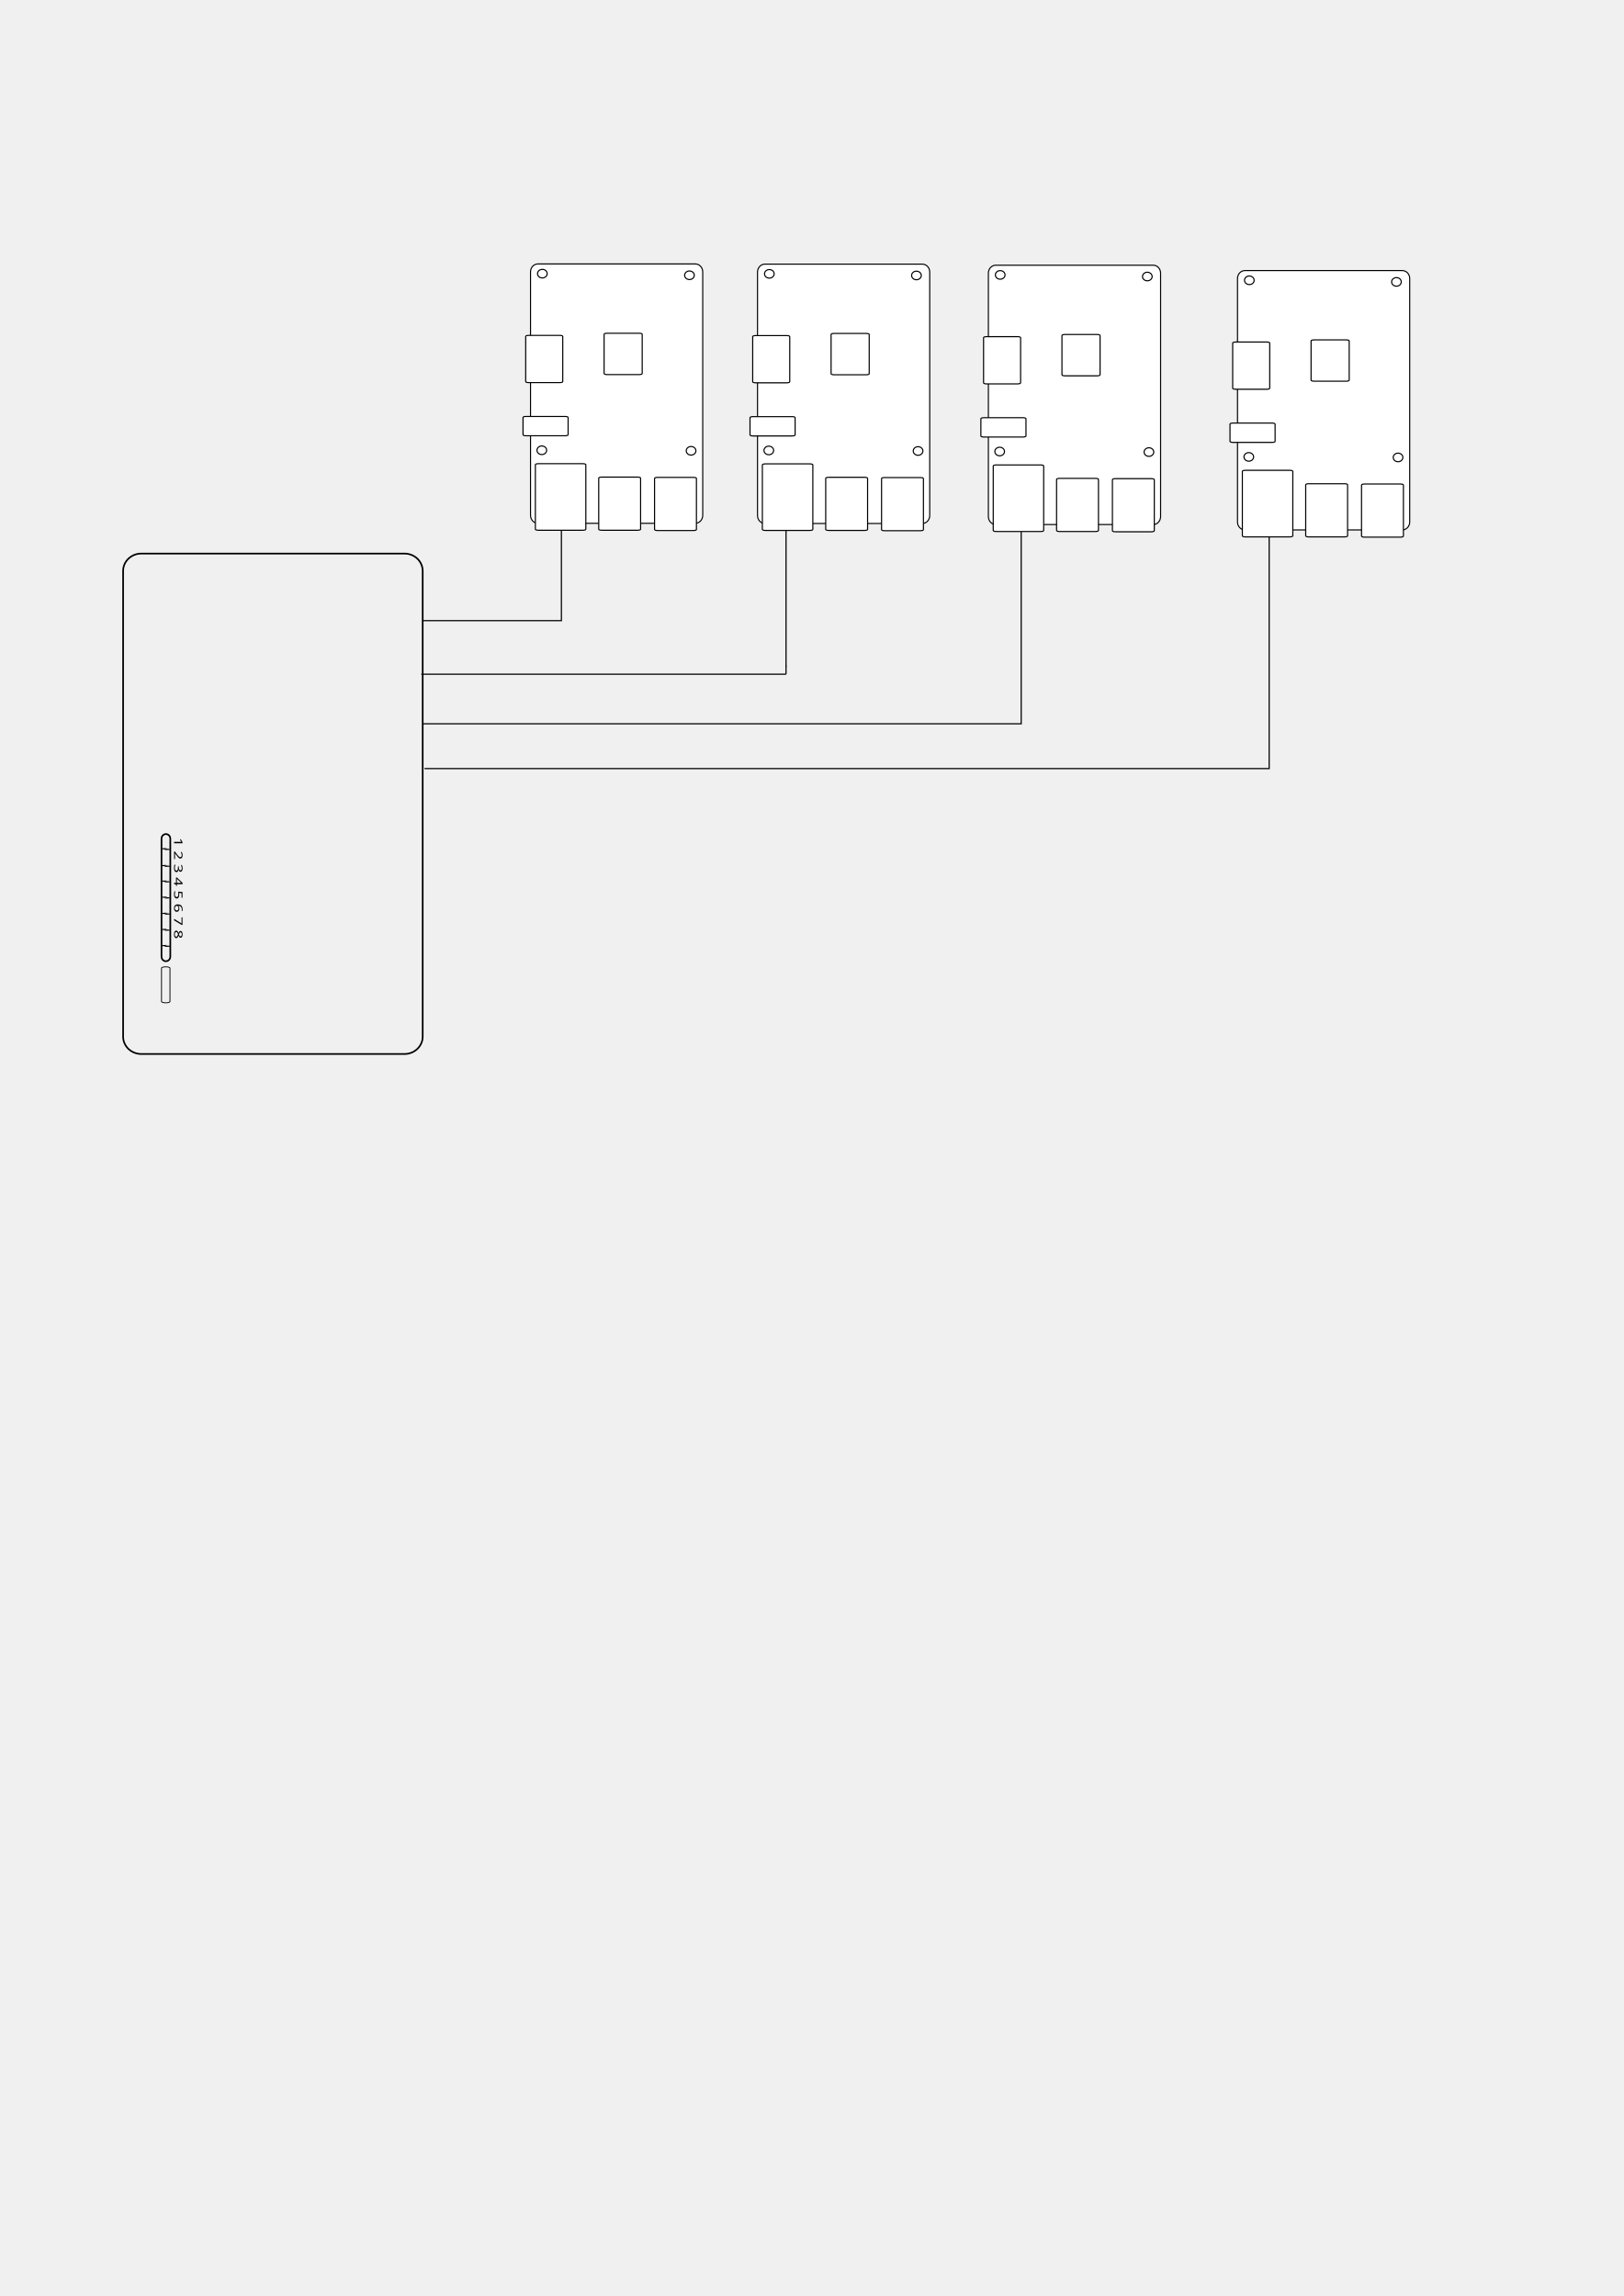
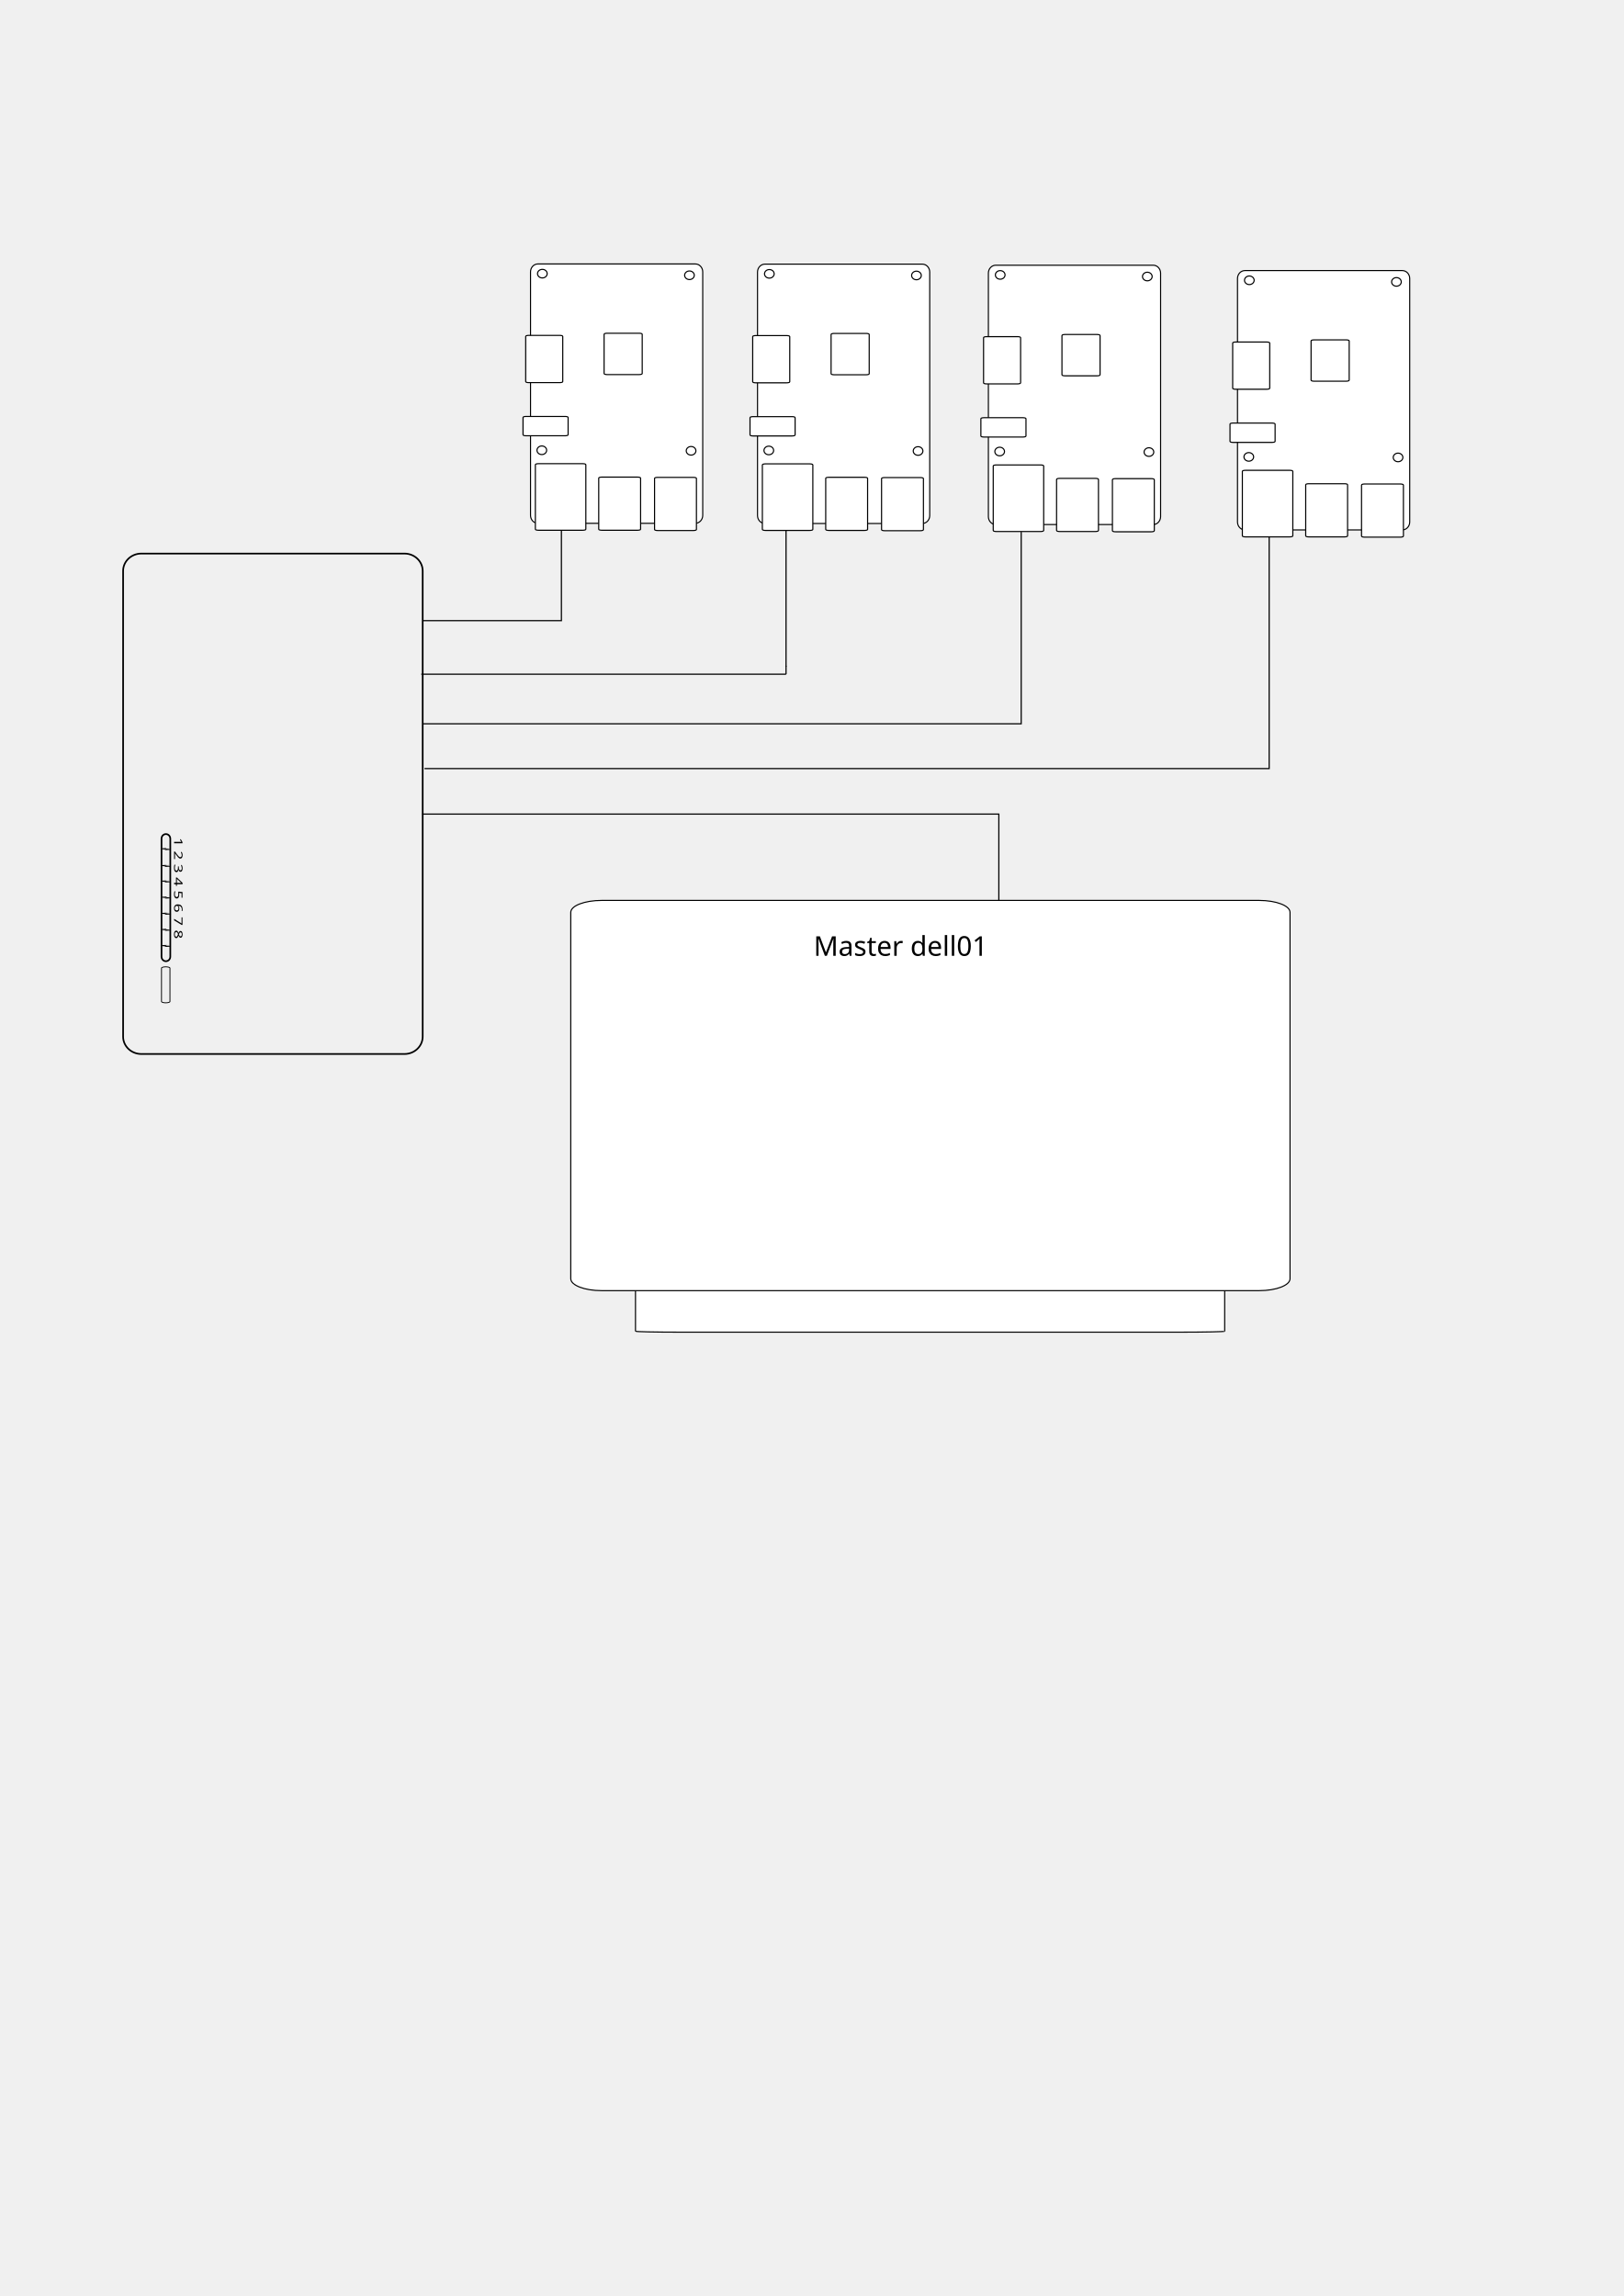
<svg xmlns="http://www.w3.org/2000/svg" width="210mm" height="297mm" viewBox="0 0 744.094 1052.362" id="svg2" version="1.1">
  <defs id="defs4">
    </defs>
  <g id="layer1">
+     <rect style="opacity:1;fill:#ffffff;fill-opacity:1;stroke:#000000;stroke-width:0.512;stroke-linejoin:miter;stroke-miterlimit:4;stroke-dasharray:none;stroke-opacity:1" id="rect4193-5-7" width="24.358" height="270.012" x="586.233" y="-561.241" rx="0.432" ry="19.984" transform="matrix(0,1,-1,0,0,0)" />
+     <path style="fill:none;fill-rule:evenodd;stroke:#000000;stroke-width:0.544;stroke-linecap:butt;stroke-linejoin:miter;stroke-miterlimit:4;stroke-dasharray:none;stroke-opacity:1" d="m 193.505,373.136 264.233,0 0,161.724" id="path4502-6" />
    <g id="g4224" transform="matrix(0,0.1217858,-0.1217858,0,322.3279,140.9278)">
      <rect rx="29.813" ry="27.825" y="2.371" x="-163.782" height="647.984" width="975.978" id="rect3347" style="opacity:1;fill:#ffffff;fill-opacity:1;fill-rule:evenodd;stroke:#000000;stroke-width:4.132;stroke-linecap:butt;stroke-linejoin:round;stroke-miterlimit:4;stroke-dasharray:none;stroke-opacity:1" />
      <ellipse ry="18.183" rx="16.162" cy="605.875" cx="-127.279" id="path4153" style="opacity:1;fill:none;stroke:#000000;stroke-width:4.2;stroke-linejoin:round;stroke-miterlimit:4;stroke-dasharray:none;stroke-opacity:1" />
      <ellipse ry="18.183" rx="16.162" cy="52.311" cx="-121.218" id="path4153-0" style="opacity:1;fill:none;stroke:#000000;stroke-width:4.2;stroke-linejoin:round;stroke-miterlimit:4;stroke-dasharray:none;stroke-opacity:1" />
      <ellipse ry="18.183" rx="16.162" cy="46.25" cx="539.421" id="path4153-3" style="opacity:1;fill:none;stroke:#000000;stroke-width:4.2;stroke-linejoin:round;stroke-miterlimit:4;stroke-dasharray:none;stroke-opacity:1" />
      <ellipse ry="18.183" rx="16.162" cy="607.895" cx="537.401" id="path4153-7" style="opacity:1;fill:none;stroke:#000000;stroke-width:4.2;stroke-linejoin:round;stroke-miterlimit:4;stroke-dasharray:none;stroke-opacity:1" />
      <rect ry="11.663" rx="3.549" y="442.23" x="587.909" height="189.909" width="250.518" id="rect4191" style="opacity:1;fill:#ffffff;fill-opacity:1;stroke:#000000;stroke-width:4.2;stroke-linejoin:miter;stroke-miterlimit:4;stroke-dasharray:none;stroke-opacity:1" />
      <rect ry="11.663" rx="3.549" y="236.159" x="638.416" height="157.584" width="200.01" id="rect4193" style="opacity:1;fill:#ffffff;fill-opacity:1;stroke:#000000;stroke-width:4.2;stroke-linejoin:miter;stroke-miterlimit:4;stroke-dasharray:none;stroke-opacity:1" />
      <rect ry="11.663" rx="3.549" y="26.047" x="639.427" height="157.584" width="200.01" id="rect4193-5" style="opacity:1;fill:#ffffff;fill-opacity:1;stroke:#000000;stroke-width:4.2;stroke-linejoin:miter;stroke-miterlimit:4;stroke-dasharray:none;stroke-opacity:1" />
      <rect ry="11.663" rx="3.549" y="230.098" x="96.975" height="143.442" width="155.563" id="rect4210" style="opacity:1;fill:#ffffff;fill-opacity:1;stroke:#000000;stroke-width:4.2;stroke-linejoin:miter;stroke-miterlimit:4;stroke-dasharray:none;stroke-opacity:1" />
      <rect ry="11.663" rx="3.549" y="529.103" x="105.056" height="139.401" width="177.787" id="rect4212" style="opacity:1;fill:#ffffff;fill-opacity:1;stroke:#000000;stroke-width:4.2;stroke-linejoin:miter;stroke-miterlimit:4;stroke-dasharray:none;stroke-opacity:1" />
      <rect ry="11.663" rx="3.549" y="508.9" x="410.122" height="169.706" width="72.731" id="rect4214" style="opacity:1;fill:#ffffff;fill-opacity:1;stroke:#000000;stroke-width:4.2;stroke-linejoin:miter;stroke-miterlimit:4;stroke-dasharray:none;stroke-opacity:1" />
    </g>
    <g id="g4224-5" transform="matrix(0,0.1217858,-0.1217858,0,426.3536,141.0142)">
      <rect rx="29.813" ry="27.825" y="2.371" x="-163.782" height="647.984" width="975.978" id="rect3347-0" style="opacity:1;fill:#ffffff;fill-opacity:1;fill-rule:evenodd;stroke:#000000;stroke-width:4.132;stroke-linecap:butt;stroke-linejoin:round;stroke-miterlimit:4;stroke-dasharray:none;stroke-opacity:1" />
      <ellipse ry="18.183" rx="16.162" cy="605.875" cx="-127.279" id="path4153-00" style="opacity:1;fill:none;stroke:#000000;stroke-width:4.2;stroke-linejoin:round;stroke-miterlimit:4;stroke-dasharray:none;stroke-opacity:1" />
      <ellipse ry="18.183" rx="16.162" cy="52.311" cx="-121.218" id="path4153-0-2" style="opacity:1;fill:none;stroke:#000000;stroke-width:4.2;stroke-linejoin:round;stroke-miterlimit:4;stroke-dasharray:none;stroke-opacity:1" />
      <ellipse ry="18.183" rx="16.162" cy="46.25" cx="539.421" id="path4153-3-7" style="opacity:1;fill:none;stroke:#000000;stroke-width:4.2;stroke-linejoin:round;stroke-miterlimit:4;stroke-dasharray:none;stroke-opacity:1" />
      <ellipse ry="18.183" rx="16.162" cy="607.895" cx="537.401" id="path4153-7-3" style="opacity:1;fill:none;stroke:#000000;stroke-width:4.2;stroke-linejoin:round;stroke-miterlimit:4;stroke-dasharray:none;stroke-opacity:1" />
      <rect ry="11.663" rx="3.549" y="442.23" x="587.909" height="189.909" width="250.518" id="rect4191-8" style="opacity:1;fill:#ffffff;fill-opacity:1;stroke:#000000;stroke-width:4.2;stroke-linejoin:miter;stroke-miterlimit:4;stroke-dasharray:none;stroke-opacity:1" />
      <rect ry="11.663" rx="3.549" y="236.159" x="638.416" height="157.584" width="200.01" id="rect4193-7" style="opacity:1;fill:#ffffff;fill-opacity:1;stroke:#000000;stroke-width:4.2;stroke-linejoin:miter;stroke-miterlimit:4;stroke-dasharray:none;stroke-opacity:1" />
      <rect ry="11.663" rx="3.549" y="26.047" x="639.427" height="157.584" width="200.01" id="rect4193-5-5" style="opacity:1;fill:#ffffff;fill-opacity:1;stroke:#000000;stroke-width:4.2;stroke-linejoin:miter;stroke-miterlimit:4;stroke-dasharray:none;stroke-opacity:1" />
      <rect ry="11.663" rx="3.549" y="230.098" x="96.975" height="143.442" width="155.563" id="rect4210-4" style="opacity:1;fill:#ffffff;fill-opacity:1;stroke:#000000;stroke-width:4.2;stroke-linejoin:miter;stroke-miterlimit:4;stroke-dasharray:none;stroke-opacity:1" />
      <rect ry="11.663" rx="3.549" y="529.103" x="105.056" height="139.401" width="177.787" id="rect4212-4" style="opacity:1;fill:#ffffff;fill-opacity:1;stroke:#000000;stroke-width:4.2;stroke-linejoin:miter;stroke-miterlimit:4;stroke-dasharray:none;stroke-opacity:1" />
      <rect ry="11.663" rx="3.549" y="508.9" x="410.122" height="169.706" width="72.731" id="rect4214-2" style="opacity:1;fill:#ffffff;fill-opacity:1;stroke:#000000;stroke-width:4.2;stroke-linejoin:miter;stroke-miterlimit:4;stroke-dasharray:none;stroke-opacity:1" />
    </g>
    <g id="g4224-1" transform="matrix(0,0.1217858,-0.1217858,0,532.1527,141.5063)">
      <rect rx="29.813" ry="27.825" y="2.371" x="-163.782" height="647.984" width="975.978" id="rect3347-6" style="opacity:1;fill:#ffffff;fill-opacity:1;fill-rule:evenodd;stroke:#000000;stroke-width:4.132;stroke-linecap:butt;stroke-linejoin:round;stroke-miterlimit:4;stroke-dasharray:none;stroke-opacity:1" />
      <ellipse ry="18.183" rx="16.162" cy="605.875" cx="-127.279" id="path4153-33" style="opacity:1;fill:none;stroke:#000000;stroke-width:4.2;stroke-linejoin:round;stroke-miterlimit:4;stroke-dasharray:none;stroke-opacity:1" />
      <ellipse ry="18.183" rx="16.162" cy="52.311" cx="-121.218" id="path4153-0-1" style="opacity:1;fill:none;stroke:#000000;stroke-width:4.2;stroke-linejoin:round;stroke-miterlimit:4;stroke-dasharray:none;stroke-opacity:1" />
      <ellipse ry="18.183" rx="16.162" cy="46.25" cx="539.421" id="path4153-3-0" style="opacity:1;fill:none;stroke:#000000;stroke-width:4.2;stroke-linejoin:round;stroke-miterlimit:4;stroke-dasharray:none;stroke-opacity:1" />
      <ellipse ry="18.183" rx="16.162" cy="607.895" cx="537.401" id="path4153-7-9" style="opacity:1;fill:none;stroke:#000000;stroke-width:4.2;stroke-linejoin:round;stroke-miterlimit:4;stroke-dasharray:none;stroke-opacity:1" />
      <rect ry="11.663" rx="3.549" y="442.23" x="587.909" height="189.909" width="250.518" id="rect4191-4" style="opacity:1;fill:#ffffff;fill-opacity:1;stroke:#000000;stroke-width:4.2;stroke-linejoin:miter;stroke-miterlimit:4;stroke-dasharray:none;stroke-opacity:1" />
      <rect ry="11.663" rx="3.549" y="236.159" x="638.416" height="157.584" width="200.01" id="rect4193-2" style="opacity:1;fill:#ffffff;fill-opacity:1;stroke:#000000;stroke-width:4.2;stroke-linejoin:miter;stroke-miterlimit:4;stroke-dasharray:none;stroke-opacity:1" />
      <rect ry="11.663" rx="3.549" y="26.047" x="639.427" height="157.584" width="200.01" id="rect4193-5-53" style="opacity:1;fill:#ffffff;fill-opacity:1;stroke:#000000;stroke-width:4.2;stroke-linejoin:miter;stroke-miterlimit:4;stroke-dasharray:none;stroke-opacity:1" />
      <rect ry="11.663" rx="3.549" y="230.098" x="96.975" height="143.442" width="155.563" id="rect4210-46" style="opacity:1;fill:#ffffff;fill-opacity:1;stroke:#000000;stroke-width:4.2;stroke-linejoin:miter;stroke-miterlimit:4;stroke-dasharray:none;stroke-opacity:1" />
      <rect ry="11.663" rx="3.549" y="529.103" x="105.056" height="139.401" width="177.787" id="rect4212-6" style="opacity:1;fill:#ffffff;fill-opacity:1;stroke:#000000;stroke-width:4.2;stroke-linejoin:miter;stroke-miterlimit:4;stroke-dasharray:none;stroke-opacity:1" />
      <rect ry="11.663" rx="3.549" y="508.9" x="410.122" height="169.706" width="72.731" id="rect4214-5" style="opacity:1;fill:#ffffff;fill-opacity:1;stroke:#000000;stroke-width:4.2;stroke-linejoin:miter;stroke-miterlimit:4;stroke-dasharray:none;stroke-opacity:1" />
    </g>
    <g id="g4224-4" transform="matrix(0,0.1217858,-0.1217858,0,646.3173,143.9667)">
      <rect rx="29.813" ry="27.825" y="2.371" x="-163.782" height="647.984" width="975.978" id="rect3347-4" style="opacity:1;fill:#ffffff;fill-opacity:1;fill-rule:evenodd;stroke:#000000;stroke-width:4.132;stroke-linecap:butt;stroke-linejoin:round;stroke-miterlimit:4;stroke-dasharray:none;stroke-opacity:1" />
      <ellipse ry="18.183" rx="16.162" cy="605.875" cx="-127.279" id="path4153-9" style="opacity:1;fill:none;stroke:#000000;stroke-width:4.2;stroke-linejoin:round;stroke-miterlimit:4;stroke-dasharray:none;stroke-opacity:1" />
      <ellipse ry="18.183" rx="16.162" cy="52.311" cx="-121.218" id="path4153-0-5" style="opacity:1;fill:none;stroke:#000000;stroke-width:4.2;stroke-linejoin:round;stroke-miterlimit:4;stroke-dasharray:none;stroke-opacity:1" />
      <ellipse ry="18.183" rx="16.162" cy="46.25" cx="539.421" id="path4153-3-1" style="opacity:1;fill:none;stroke:#000000;stroke-width:4.2;stroke-linejoin:round;stroke-miterlimit:4;stroke-dasharray:none;stroke-opacity:1" />
      <ellipse ry="18.183" rx="16.162" cy="607.895" cx="537.401" id="path4153-7-6" style="opacity:1;fill:none;stroke:#000000;stroke-width:4.2;stroke-linejoin:round;stroke-miterlimit:4;stroke-dasharray:none;stroke-opacity:1" />
      <rect ry="11.663" rx="3.549" y="442.23" x="587.909" height="189.909" width="250.518" id="rect4191-3" style="opacity:1;fill:#ffffff;fill-opacity:1;stroke:#000000;stroke-width:4.2;stroke-linejoin:miter;stroke-miterlimit:4;stroke-dasharray:none;stroke-opacity:1" />
      <rect ry="11.663" rx="3.549" y="236.159" x="638.416" height="157.584" width="200.01" id="rect4193-6" style="opacity:1;fill:#ffffff;fill-opacity:1;stroke:#000000;stroke-width:4.2;stroke-linejoin:miter;stroke-miterlimit:4;stroke-dasharray:none;stroke-opacity:1" />
      <rect ry="11.663" rx="3.549" y="26.047" x="639.427" height="157.584" width="200.01" id="rect4193-5-533" style="opacity:1;fill:#ffffff;fill-opacity:1;stroke:#000000;stroke-width:4.2;stroke-linejoin:miter;stroke-miterlimit:4;stroke-dasharray:none;stroke-opacity:1" />
      <rect ry="11.663" rx="3.549" y="230.098" x="96.975" height="143.442" width="155.563" id="rect4210-2" style="opacity:1;fill:#ffffff;fill-opacity:1;stroke:#000000;stroke-width:4.2;stroke-linejoin:miter;stroke-miterlimit:4;stroke-dasharray:none;stroke-opacity:1" />
      <rect ry="11.663" rx="3.549" y="529.103" x="105.056" height="139.401" width="177.787" id="rect4212-2" style="opacity:1;fill:#ffffff;fill-opacity:1;stroke:#000000;stroke-width:4.2;stroke-linejoin:miter;stroke-miterlimit:4;stroke-dasharray:none;stroke-opacity:1" />
      <rect ry="11.663" rx="3.549" y="508.9" x="410.122" height="169.706" width="72.731" id="rect4214-55" style="opacity:1;fill:#ffffff;fill-opacity:1;stroke:#000000;stroke-width:4.2;stroke-linejoin:miter;stroke-miterlimit:4;stroke-dasharray:none;stroke-opacity:1" />
    </g>
    <g id="g4422" transform="matrix(0,0.1814393,-0.1814393,0,207.7694,500.6924)">
      <rect ry="46.008" rx="43.955" y="77.517" x="-1361.148" height="756.652" width="1264.173" id="rect4352" style="opacity:1;fill:none;fill-opacity:1;stroke:#000000;stroke-width:4.2;stroke-linejoin:miter;stroke-miterlimit:4;stroke-dasharray:none;stroke-opacity:1" />
      <rect ry="22.223" rx="11.63" y="714.971" x="-652.559" height="22.223" width="321.229" id="rect4354" style="opacity:1;fill:none;fill-opacity:1;stroke:#000000;stroke-width:4.2;stroke-linejoin:miter;stroke-miterlimit:4;stroke-dasharray:none;stroke-opacity:1" />
      <rect ry="21.375" rx="3.291" y="715.814" x="-317.182" height="21.375" width="90.902" id="rect4354-1" style="opacity:1;fill:none;fill-opacity:1;stroke:#000000;stroke-width:2.191;stroke-linejoin:miter;stroke-miterlimit:4;stroke-dasharray:none;stroke-opacity:1" />
      <rect ry="21.429" rx="11.63" y="715.934" x="-615" height="21.429" width="0.714" id="rect4371" style="opacity:1;fill:none;fill-opacity:1;stroke:#000000;stroke-width:4.2;stroke-linejoin:miter;stroke-miterlimit:4;stroke-dasharray:none;stroke-opacity:1" />
      <rect ry="21.429" rx="11.63" y="715.934" x="-572.5" height="21.429" width="0.714" id="rect4371-8" style="opacity:1;fill:none;fill-opacity:1;stroke:#000000;stroke-width:4.2;stroke-linejoin:miter;stroke-miterlimit:4;stroke-dasharray:none;stroke-opacity:1" />
      <rect ry="21.429" rx="11.63" y="715.934" x="-533.214" height="21.429" width="0.714" id="rect4371-1" style="opacity:1;fill:none;fill-opacity:1;stroke:#000000;stroke-width:4.2;stroke-linejoin:miter;stroke-miterlimit:4;stroke-dasharray:none;stroke-opacity:1" />
      <rect ry="21.429" rx="11.63" y="715.219" x="-492.5" height="21.429" width="0.714" id="rect4371-0" style="opacity:1;fill:none;fill-opacity:1;stroke:#000000;stroke-width:4.2;stroke-linejoin:miter;stroke-miterlimit:4;stroke-dasharray:none;stroke-opacity:1" />
      <rect ry="21.429" rx="11.63" y="715.219" x="-451.786" height="21.429" width="0.714" id="rect4371-14" style="opacity:1;fill:none;fill-opacity:1;stroke:#000000;stroke-width:4.2;stroke-linejoin:miter;stroke-miterlimit:4;stroke-dasharray:none;stroke-opacity:1" />
      <rect ry="21.429" rx="11.63" y="715.934" x="-411.071" height="21.429" width="0.714" id="rect4371-5" style="opacity:1;fill:none;fill-opacity:1;stroke:#000000;stroke-width:4.2;stroke-linejoin:miter;stroke-miterlimit:4;stroke-dasharray:none;stroke-opacity:1" />
      <rect ry="21.429" rx="11.63" y="715.934" x="-370.357" height="21.429" width="0.714" id="rect4371-9" style="opacity:1;fill:none;fill-opacity:1;stroke:#000000;stroke-width:4.2;stroke-linejoin:miter;stroke-miterlimit:4;stroke-dasharray:none;stroke-opacity:1" />
      <text transform="scale(1.1612,0.8611781)" id="text4418" y="819.1" x="-554.23" style="font-style:normal;font-weight:normal;font-size:34.447px;line-height:125%;font-family:sans-serif;letter-spacing:0px;word-spacing:0px;fill:#000000;fill-opacity:1;stroke:none;stroke-width:1px;stroke-linecap:butt;stroke-linejoin:miter;stroke-opacity:1" xml:space="preserve">
        <tspan y="819.1" x="-554.23" id="tspan4420">1 2 3 4 5 6 7 8</tspan>
      </text>
    </g>
    <path style="fill:none;fill-rule:evenodd;stroke:#000000;stroke-width:0.544;stroke-linecap:butt;stroke-linejoin:miter;stroke-miterlimit:4;stroke-dasharray:none;stroke-opacity:1" d="m 194.031,284.47 63.245,0 0,-41.472" id="path4471" />
    <path style="fill:none;fill-rule:evenodd;stroke:#000000;stroke-width:0.544;stroke-linecap:butt;stroke-linejoin:miter;stroke-miterlimit:4;stroke-dasharray:none;stroke-opacity:1" d="m 193.065,309.021 167.153,0" id="path4492" />
    <circle id="path4494" style="fill:#000000;stroke:none" cx="360.218" cy="305.355" r="0.272" />
    <path style="fill:none;fill-rule:evenodd;stroke:#000000;stroke-width:0.544;stroke-linecap:butt;stroke-linejoin:miter;stroke-miterlimit:4;stroke-dasharray:none;stroke-opacity:1" d="m 360.218,309.021 0,-65.981" id="path4496" />
    <path style="fill:none;fill-rule:evenodd;stroke:#000000;stroke-width:0.544;stroke-linecap:butt;stroke-linejoin:miter;stroke-miterlimit:4;stroke-dasharray:none;stroke-opacity:1" d="m 193.799,331.748 274.189,0 0,-87.975" id="path4498" />
    <path style="fill:none;fill-rule:evenodd;stroke:#000000;stroke-width:0.544;stroke-linecap:butt;stroke-linejoin:miter;stroke-miterlimit:4;stroke-dasharray:none;stroke-opacity:1" d="m 194.532,352.275 387.09,0 0,-106.303" id="path4502" />
-     <flowRoot xml:space="preserve" id="flowRoot4504" style="font-style:normal;font-weight:normal;font-size:90px;line-height:125%;font-family:sans-serif;letter-spacing:0px;word-spacing:0px;fill:#000000;fill-opacity:1;stroke:none;stroke-width:1px;stroke-linecap:butt;stroke-linejoin:miter;stroke-opacity:1" transform="matrix(0.1814393,0,0,0.1814393,467.7449,291.5585)">
+     <flowRoot xml:space="preserve" id="flowRoot4504" style="font-style:normal;font-weight:normal;font-size:75.783px;line-height:125%;font-family:sans-serif;letter-spacing:0px;word-spacing:0px;fill:#000000;fill-opacity:1;stroke:none;stroke-width:1px;stroke-linecap:butt;stroke-linejoin:miter;stroke-opacity:1" transform="matrix(0.1814393,0,0,0.1814393,470.602,292.9871)">
      <flowRegion id="flowRegion4506">
-         <rect id="rect4508" width="382.857" height="125.714" x="-2040" y="-347.638" style="font-size:90px" />
+         <rect id="rect4508" width="382.857" height="125.714" x="-2040" y="-347.638" style="font-size:75.783px" />
      </flowRegion>
      <flowPara id="flowPara4510">Switch</flowPara>
    </flowRoot>
    <flowRoot xml:space="preserve" id="flowRoot4504-5" style="font-style:normal;font-weight:normal;font-size:90px;line-height:125%;font-family:sans-serif;letter-spacing:0px;word-spacing:0px;fill:#000000;fill-opacity:1;stroke:none;stroke-width:1px;stroke-linecap:butt;stroke-linejoin:miter;stroke-opacity:1" transform="matrix(0.1814393,0,0,0.1814393,496.8575,241.3705)">
      <flowRegion id="flowRegion4506-0">
        <rect id="rect4508-0" width="382.857" height="125.714" x="-2040" y="-347.638" style="font-size:90px" />
      </flowRegion>
      <flowPara id="flowPara4510-0">SwitWchorkeras</flowPara>
    </flowRoot>
-     <flowRoot xml:space="preserve" id="flowRoot4536" style="font-style:normal;font-weight:normal;font-size:90px;line-height:125%;font-family:sans-serif;letter-spacing:0px;word-spacing:0px;fill:#000000;fill-opacity:1;stroke:none;stroke-width:1px;stroke-linecap:butt;stroke-linejoin:miter;stroke-opacity:1" transform="matrix(0.1814393,0,0,0.1814393,440.7882,289.4849)">
+     <flowRoot xml:space="preserve" id="flowRoot4536" style="font-style:normal;font-weight:normal;font-size:75.783px;line-height:125%;font-family:sans-serif;letter-spacing:0px;word-spacing:0px;fill:#000000;fill-opacity:1;stroke:none;stroke-width:1px;stroke-linecap:butt;stroke-linejoin:miter;stroke-opacity:1" transform="matrix(0.1814393,0,0,0.1814393,434.931,292.342)">
      <flowRegion id="flowRegion4538">
-         <rect id="rect4540" width="342.857" height="131.429" x="-1057.143" y="-1079.066" style="font-size:90px" />
+         <rect id="rect4540" width="594.811" height="123.555" x="-1057.143" y="-1079.066" style="font-size:75.783px" />
      </flowRegion>
-       <flowPara id="flowPara4542">Worker</flowPara>
+       <flowPara id="flowPara4542">Worker pi00</flowPara>
    </flowRoot>
-     <flowRoot xml:space="preserve" id="flowRoot4536-0" style="font-style:normal;font-weight:normal;font-size:90px;line-height:125%;font-family:sans-serif;letter-spacing:0px;word-spacing:0px;fill:#000000;fill-opacity:1;stroke:none;stroke-width:1px;stroke-linecap:butt;stroke-linejoin:miter;stroke-opacity:1" transform="matrix(0.1814393,0,0,0.1814393,545.9504,289.047)">
-       <flowRegion id="flowRegion4538-5">
-         <rect id="rect4540-0" width="342.857" height="131.429" x="-1057.143" y="-1079.066" style="font-size:90px" />
+     <rect style="opacity:1;fill:#ffffff;fill-opacity:1;fill-rule:evenodd;stroke:#000000;stroke-width:0.503;stroke-linecap:butt;stroke-linejoin:round;stroke-miterlimit:4;stroke-dasharray:none;stroke-opacity:1" id="rect3347-2" width="178.86" height="329.616" x="412.7" y="-591.183" ry="14.154" rx="5.464" transform="matrix(0,1,-1,0,0,0)" />
+     <flowRoot xml:space="preserve" id="flowRoot4536-1" style="font-style:normal;font-weight:normal;font-size:13.75px;line-height:125%;font-family:sans-serif;letter-spacing:0px;word-spacing:0px;fill:#000000;fill-opacity:1;stroke:none;stroke-width:1px;stroke-linecap:butt;stroke-linejoin:miter;stroke-opacity:1" transform="translate(348.4142,101.1778)">
+       <flowRegion id="flowRegion4538-2">
+         <rect id="rect4540-5" width="107.922" height="22.418" x="-0.734" y="-4.479" style="font-size:13.75px" />
      </flowRegion>
-       <flowPara id="flowPara4542-4">Worker</flowPara>
+       <flowPara id="flowPara4542-9">Worker pi01</flowPara>
    </flowRoot>
-     <flowRoot xml:space="preserve" id="flowRoot4536-2" style="font-style:normal;font-weight:normal;font-size:90px;line-height:125%;font-family:sans-serif;letter-spacing:0px;word-spacing:0px;fill:#000000;fill-opacity:1;stroke:none;stroke-width:1px;stroke-linecap:butt;stroke-linejoin:miter;stroke-opacity:1" transform="matrix(0.1814393,0,0,0.1814393,653.7772,290.0838)">
-       <flowRegion id="flowRegion4538-4">
-         <rect id="rect4540-7" width="342.857" height="131.429" x="-1057.143" y="-1079.066" style="font-size:90px" />
+     <flowRoot xml:space="preserve" id="flowRoot4536-2" style="font-style:normal;font-weight:normal;font-size:13.75px;line-height:125%;font-family:sans-serif;letter-spacing:0px;word-spacing:0px;fill:#000000;fill-opacity:1;stroke:none;stroke-width:1px;stroke-linecap:butt;stroke-linejoin:miter;stroke-opacity:1" transform="translate(450.5571,101.7492)">
+       <flowRegion id="flowRegion4538-1">
+         <rect id="rect4540-4" width="107.922" height="22.418" x="-0.734" y="-4.479" style="font-size:13.75px" />
      </flowRegion>
-       <flowPara id="flowPara4542-1">Worker</flowPara>
+       <flowPara id="flowPara4542-5">Worker pi02</flowPara>
    </flowRoot>
-     <flowRoot xml:space="preserve" id="flowRoot4536-9" style="font-style:normal;font-weight:normal;font-size:90px;line-height:125%;font-family:sans-serif;letter-spacing:0px;word-spacing:0px;fill:#000000;fill-opacity:1;stroke:none;stroke-width:1px;stroke-linecap:butt;stroke-linejoin:miter;stroke-opacity:1" transform="matrix(0.1814393,0,0,0.1814393,763.6776,290.0838)">
-       <flowRegion id="flowRegion4538-55">
-         <rect id="rect4540-76" width="342.857" height="131.429" x="-1057.143" y="-1079.066" style="font-size:90px" />
+     <flowRoot xml:space="preserve" id="flowRoot4536-3" style="font-style:normal;font-weight:normal;font-size:13.75px;line-height:125%;font-family:sans-serif;letter-spacing:0px;word-spacing:0px;fill:#000000;fill-opacity:1;stroke:none;stroke-width:1px;stroke-linecap:butt;stroke-linejoin:miter;stroke-opacity:1" transform="translate(567.6999,101.7492)">
+       <flowRegion id="flowRegion4538-13">
+         <rect id="rect4540-3" width="107.922" height="22.418" x="-0.734" y="-4.479" style="font-size:13.75px" />
      </flowRegion>
-       <flowPara id="flowPara4542-3">Worker</flowPara>
+       <flowPara id="flowPara4542-4">Worker pi03</flowPara>
    </flowRoot>
+     <text xml:space="preserve" style="font-style:normal;font-weight:normal;font-size:12.5px;line-height:125%;font-family:sans-serif;letter-spacing:0px;word-spacing:0px;fill:#000000;fill-opacity:1;stroke:none;stroke-width:1px;stroke-linecap:butt;stroke-linejoin:miter;stroke-opacity:1" x="372.857" y="438.077" id="text4349">
+       <tspan id="tspan4351" x="372.857" y="438.077">Master dell01</tspan>
+     </text>
  </g>
</svg>
